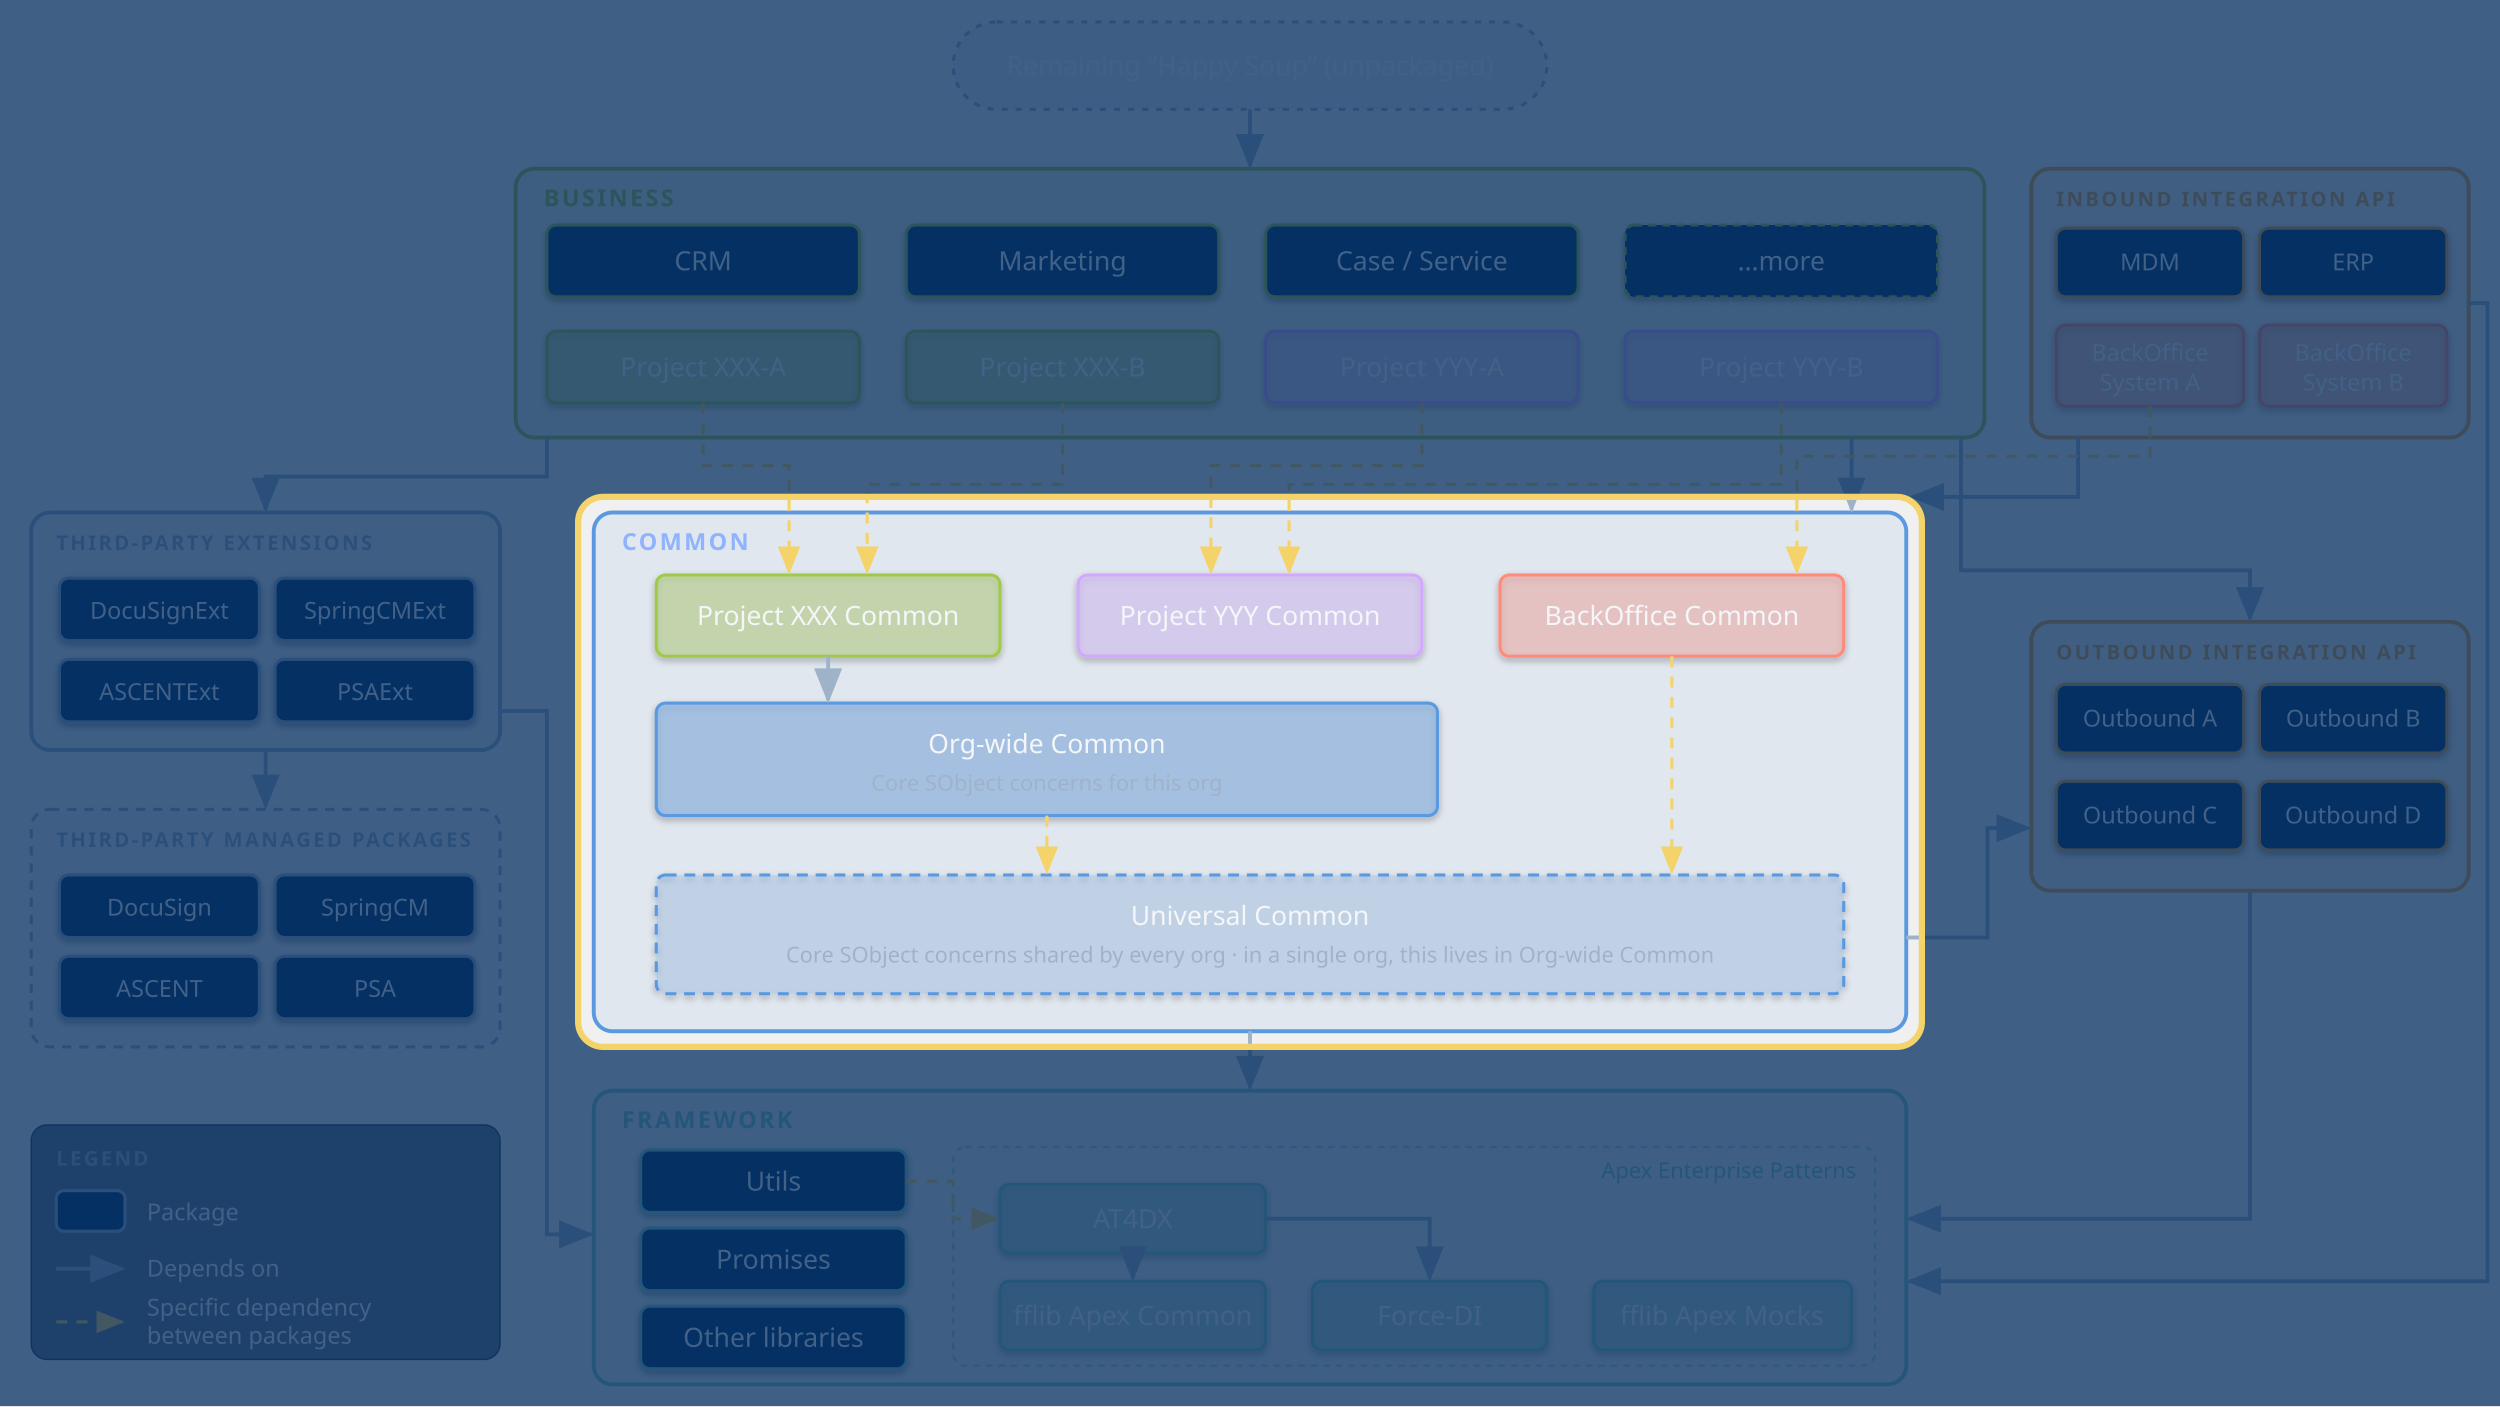
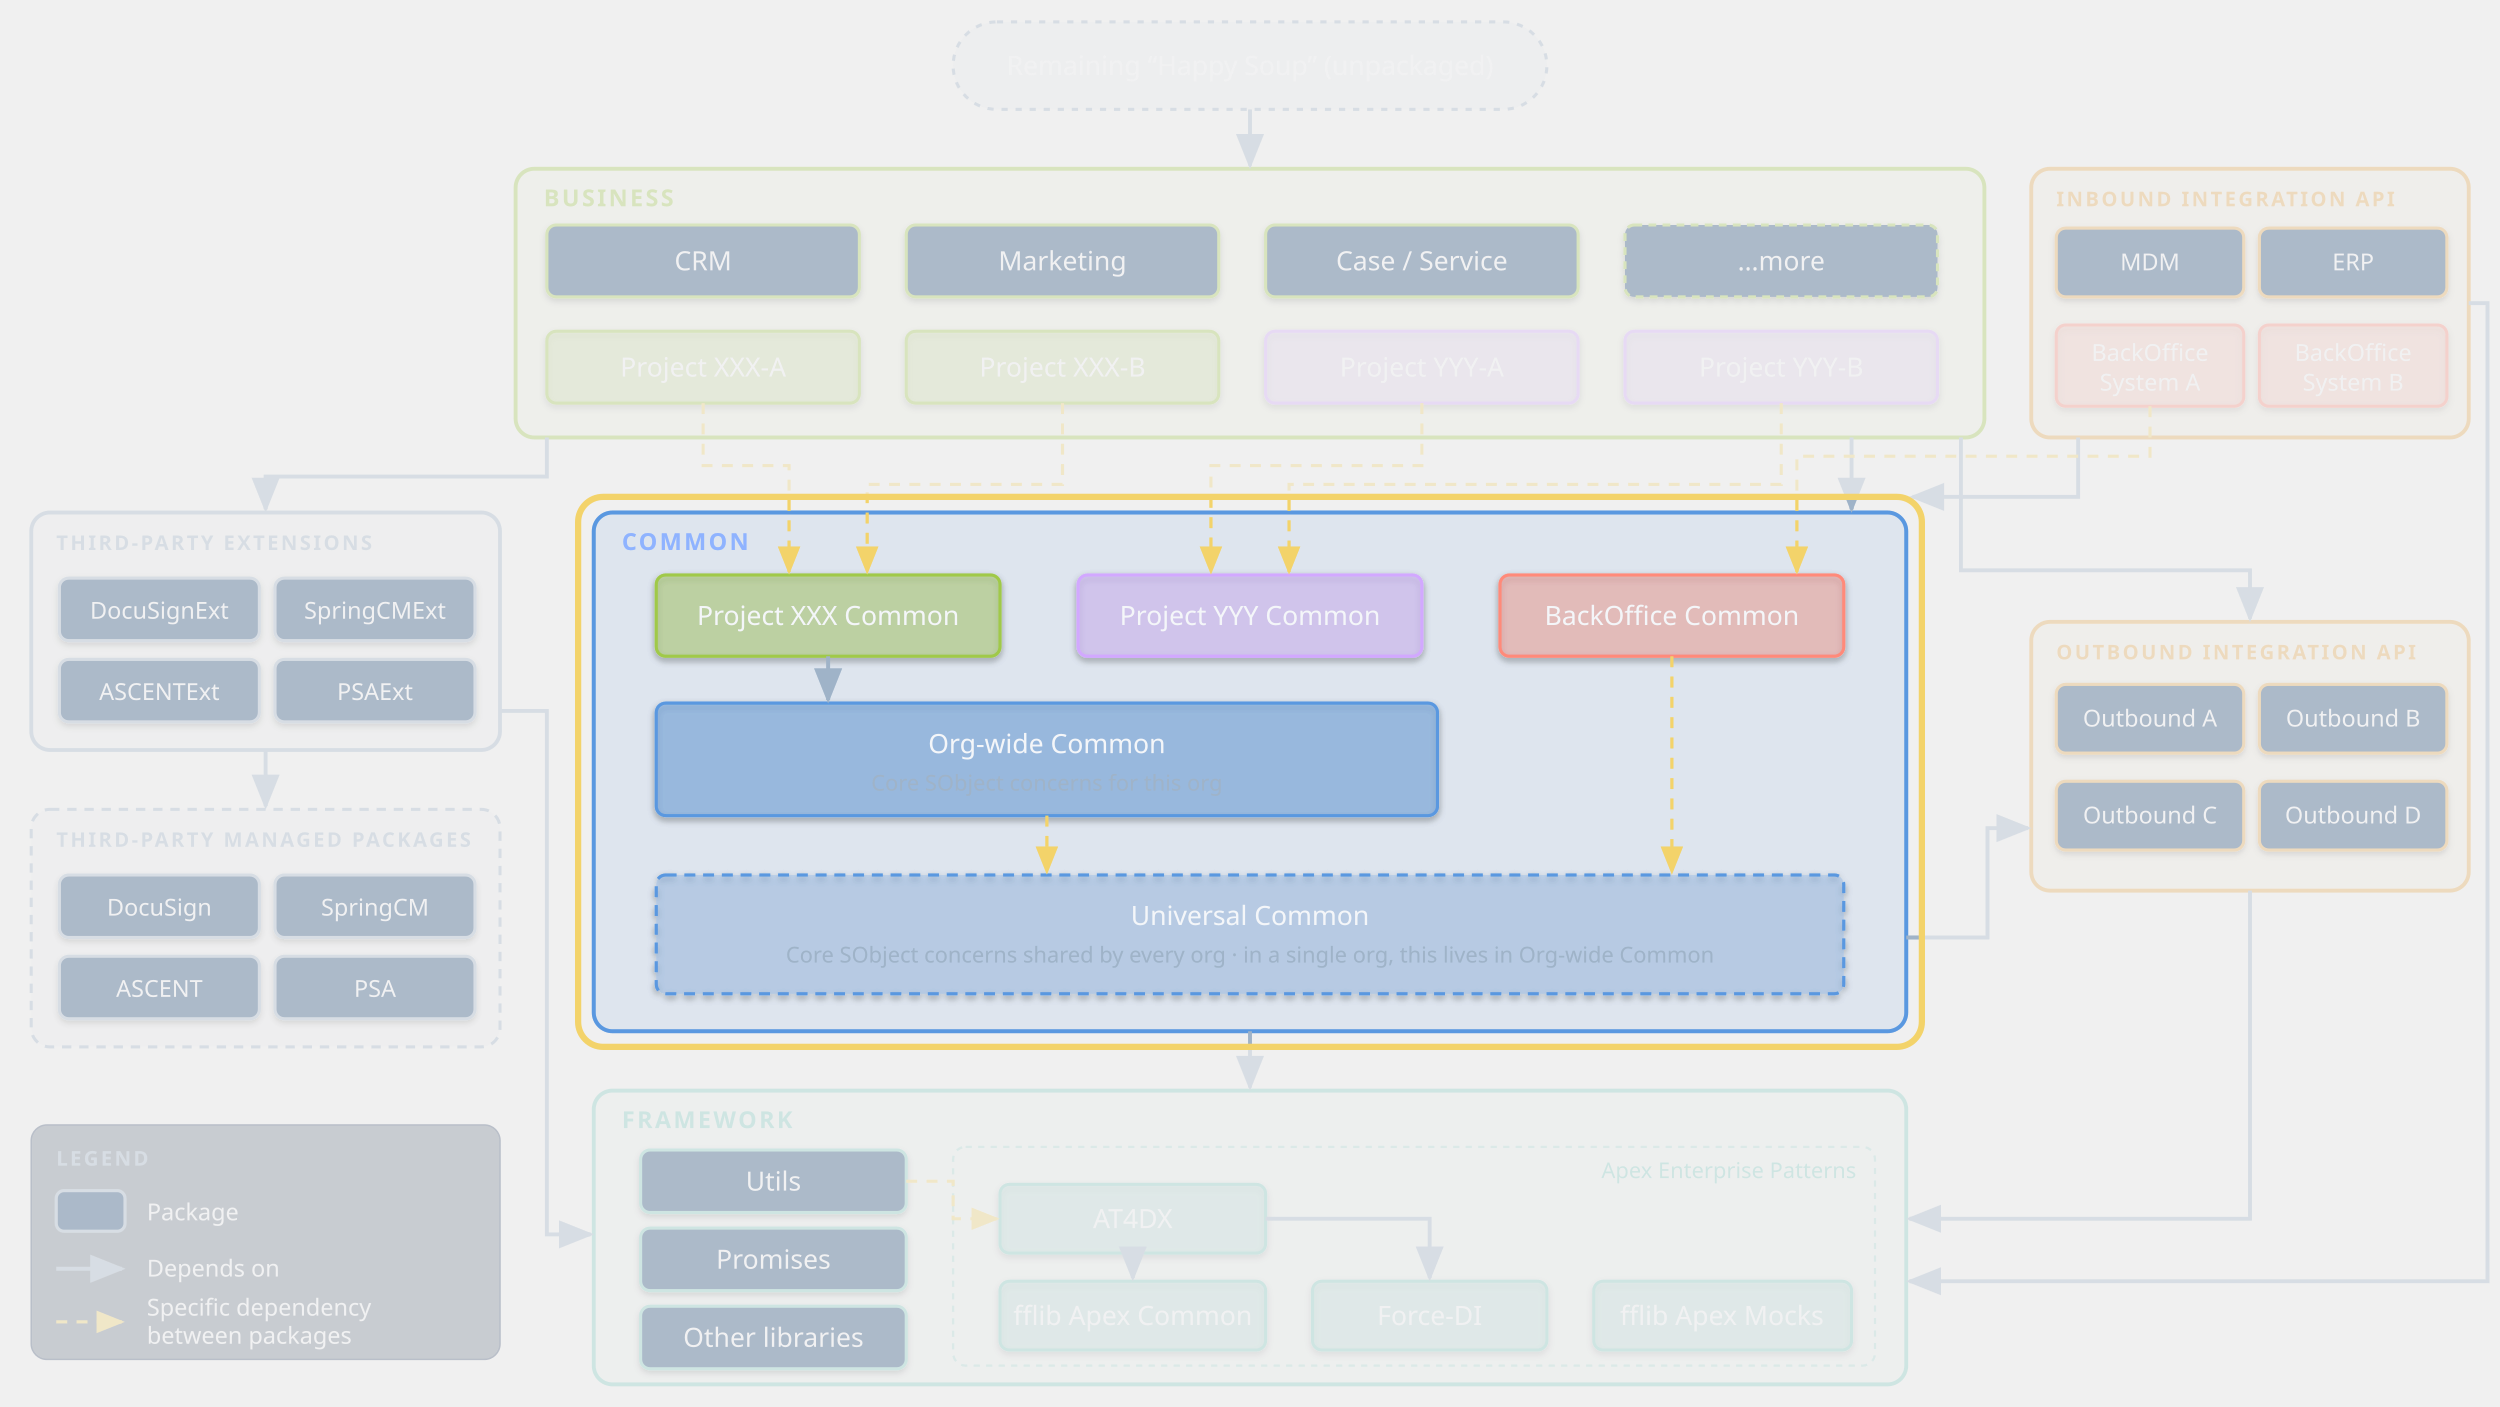
<svg xmlns="http://www.w3.org/2000/svg" width="1600" height="900" viewBox="0 0 1600 900" role="img" aria-labelledby="pdm-title">
  <defs>
    <marker id="pdm-arrow" viewBox="0 0 10 8" refX="9" refY="4" markerWidth="9" markerHeight="8" orient="auto">
      <path d="M 0,0 L 10,4 L 0,8 z" fill="#9fb3c8" />
    </marker>
    <marker id="pdm-arrow-d" viewBox="0 0 10 8" refX="9" refY="4" markerWidth="9" markerHeight="8" orient="auto">
      <path d="M 0,0 L 10,4 L 0,8 z" fill="#f3d36a" />
    </marker>
    <filter id="pdm-shadow" x="-5%" y="-5%" width="110%" height="120%">
      <feDropShadow dx="0" dy="2" stdDeviation="2" flood-color="#000" flood-opacity="0.35" />
    </filter>
  </defs>
  <style>
    .t { font-family: 'Segoe UI', system-ui, sans-serif; fill: #f4f6f9; }
    .box { font-size: 17px; font-weight: 500; }
    .small { font-size: 14px; fill: #9fb3c8; }
    .band { font-size: 15px; font-weight: 700; letter-spacing: 1.5px; }
    .solid { fill: none; stroke: #9fb3c8; stroke-width: 2.5; marker-end: url(#pdm-arrow); }
    .dash { fill: none; stroke: #f3d36a; stroke-width: 2; stroke-dasharray: 7 6; marker-end: url(#pdm-arrow-d); }
  </style>
-   <rect x="610" y="14" width="380" height="56" rx="28" fill="rgba(159,179,200,0.10)" stroke="#9fb3c8" stroke-width="2" stroke-dasharray="4 5" />
-   <text class="t box" x="800" y="48" text-anchor="middle">Remaining “Happy Soup” (unpackaged)</text>
-   <rect x="330" y="108" width="940" height="172" rx="12" fill="rgba(160,201,74,0.08)" stroke="#A0C94A" stroke-width="2.5" />
-   <text class="t band" x="348" y="132" fill="#A0C94A" style="fill:#A0C94A">BUSINESS</text>
-   <g filter="url(#pdm-shadow)" stroke-width="2">
-     <rect x="350" y="144" width="200" height="46" rx="6" fill="#0b3a70" stroke="#A0C94A" />
-     <rect x="580" y="144" width="200" height="46" rx="6" fill="#0b3a70" stroke="#A0C94A" />
-     <rect x="810" y="144" width="200" height="46" rx="6" fill="#0b3a70" stroke="#A0C94A" />
-     <rect x="1040" y="144" width="200" height="46" rx="6" fill="#0b3a70" stroke="#A0C94A" stroke-dasharray="5 4" />
-     <rect x="350" y="212" width="200" height="46" rx="6" fill="rgba(160,201,74,0.30)" stroke="#A0C94A" />
-     <rect x="580" y="212" width="200" height="46" rx="6" fill="rgba(160,201,74,0.30)" stroke="#A0C94A" />
-     <rect x="810" y="212" width="200" height="46" rx="6" fill="rgba(210,168,255,0.30)" stroke="#d2a8ff" />
-     <rect x="1040" y="212" width="200" height="46" rx="6" fill="rgba(210,168,255,0.30)" stroke="#d2a8ff" />
+   <defs>
+     <clipPath id="pdm-hl">
+       <rect x="370" y="318" width="860" height="352" rx="16" />
+     </clipPath>
+   </defs>
+   <g opacity="0.3">
+     <rect x="610" y="14" width="380" height="56" rx="28" fill="rgba(159,179,200,0.10)" stroke="#9fb3c8" stroke-width="2" stroke-dasharray="4 5" />
+     <text class="t box" x="800" y="48" text-anchor="middle">Remaining “Happy Soup” (unpackaged)</text>
+     <rect x="330" y="108" width="940" height="172" rx="12" fill="rgba(160,201,74,0.08)" stroke="#A0C94A" stroke-width="2.5" />
+     <text class="t band" x="348" y="132" fill="#A0C94A" style="fill:#A0C94A">BUSINESS</text>
+     <g filter="url(#pdm-shadow)" stroke-width="2">
+       <rect x="350" y="144" width="200" height="46" rx="6" fill="#0b3a70" stroke="#A0C94A" />
+       <rect x="580" y="144" width="200" height="46" rx="6" fill="#0b3a70" stroke="#A0C94A" />
+       <rect x="810" y="144" width="200" height="46" rx="6" fill="#0b3a70" stroke="#A0C94A" />
+       <rect x="1040" y="144" width="200" height="46" rx="6" fill="#0b3a70" stroke="#A0C94A" stroke-dasharray="5 4" />
+       <rect x="350" y="212" width="200" height="46" rx="6" fill="rgba(160,201,74,0.30)" stroke="#A0C94A" />
+       <rect x="580" y="212" width="200" height="46" rx="6" fill="rgba(160,201,74,0.30)" stroke="#A0C94A" />
+       <rect x="810" y="212" width="200" height="46" rx="6" fill="rgba(210,168,255,0.30)" stroke="#d2a8ff" />
+       <rect x="1040" y="212" width="200" height="46" rx="6" fill="rgba(210,168,255,0.30)" stroke="#d2a8ff" />
+     </g>
+     <text class="t box" x="450" y="173" text-anchor="middle">CRM</text>
+     <text class="t box" x="680" y="173" text-anchor="middle">Marketing</text>
+     <text class="t box" x="910" y="173" text-anchor="middle">Case / Service</text>
+     <text class="t box" x="1140" y="173" text-anchor="middle">…more</text>
+     <text class="t box" x="450" y="241" text-anchor="middle">Project XXX-A</text>
+     <text class="t box" x="680" y="241" text-anchor="middle">Project XXX-B</text>
+     <text class="t box" x="910" y="241" text-anchor="middle">Project YYY-A</text>
+     <text class="t box" x="1140" y="241" text-anchor="middle">Project YYY-B</text>
+     <rect x="380" y="328" width="840" height="332" rx="12" fill="rgba(90,152,224,0.10)" stroke="#5A98E0" stroke-width="2.5" />
+     <text class="t band" x="398" y="352" style="fill:#8fb3ff">COMMON</text>
+     <g filter="url(#pdm-shadow)" stroke-width="2">
+       <rect x="420" y="368" width="220" height="52" rx="6" fill="rgba(160,201,74,0.30)" stroke="#A0C94A" />
+       <rect x="690" y="368" width="220" height="52" rx="6" fill="rgba(210,168,255,0.30)" stroke="#d2a8ff" />
+       <rect x="960" y="368" width="220" height="52" rx="6" fill="rgba(255,138,122,0.28)" stroke="#ff8a7a" />
+       <rect x="420" y="450" width="500" height="72" rx="6" fill="rgba(90,152,224,0.35)" stroke="#5A98E0" />
+       <rect x="420" y="560" width="760" height="76" rx="6" fill="rgba(90,152,224,0.18)" stroke="#5A98E0" stroke-dasharray="7 5" />
+     </g>
+     <text class="t box" x="530" y="400" text-anchor="middle">Project XXX Common</text>
+     <text class="t box" x="800" y="400" text-anchor="middle">Project YYY Common</text>
+     <text class="t box" x="1070" y="400" text-anchor="middle">BackOffice Common</text>
+     <text class="t box" x="670" y="482" text-anchor="middle">Org-wide Common</text>
+     <text class="t small" x="670" y="506" text-anchor="middle">Core SObject concerns for this org</text>
+     <text class="t box" x="800" y="592" text-anchor="middle">Universal Common</text>
+     <text class="t small" x="800" y="616" text-anchor="middle">Core SObject concerns shared by every org · in a single org, this lives in Org-wide Common</text>
+     <rect x="380" y="698" width="840" height="188" rx="12" fill="rgba(129,204,194,0.08)" stroke="#81ccc2" stroke-width="2.5" />
+     <text class="t band" x="398" y="722" style="fill:#81ccc2">FRAMEWORK</text>
+     <rect x="610" y="734" width="590" height="140" rx="8" fill="none" stroke="#81ccc2" stroke-opacity="0.6" stroke-width="1.5" stroke-dasharray="4 4" />
+     <text class="t small" x="1188" y="754" text-anchor="end" style="fill:#81ccc2">Apex Enterprise Patterns</text>
+     <g filter="url(#pdm-shadow)" stroke-width="2">
+       <rect x="410" y="736" width="170" height="40" rx="6" fill="#0b3a70" stroke="#81ccc2" />
+       <rect x="410" y="786" width="170" height="40" rx="6" fill="#0b3a70" stroke="#81ccc2" />
+       <rect x="410" y="836" width="170" height="40" rx="6" fill="#0b3a70" stroke="#81ccc2" />
+       <rect x="640" y="758" width="170" height="44" rx="6" fill="rgba(129,204,194,0.35)" stroke="#81ccc2" />
+       <rect x="640" y="820" width="170" height="44" rx="6" fill="rgba(129,204,194,0.35)" stroke="#81ccc2" />
+       <rect x="840" y="820" width="150" height="44" rx="6" fill="rgba(129,204,194,0.35)" stroke="#81ccc2" />
+       <rect x="1020" y="820" width="165" height="44" rx="6" fill="rgba(129,204,194,0.35)" stroke="#81ccc2" />
+     </g>
+     <text class="t box" x="495" y="762" text-anchor="middle">Utils</text>
+     <text class="t box" x="495" y="812" text-anchor="middle">Promises</text>
+     <text class="t box" x="495" y="862" text-anchor="middle">Other libraries</text>
+     <text class="t box" x="725" y="786" text-anchor="middle">AT4DX</text>
+     <text class="t box" x="725" y="848" text-anchor="middle">fflib Apex Common</text>
+     <text class="t box" x="915" y="848" text-anchor="middle">Force-DI</text>
+     <text class="t box" x="1102" y="848" text-anchor="middle">fflib Apex Mocks</text>
+     <rect x="20" y="328" width="300" height="152" rx="12" fill="rgba(159,179,200,0.08)" stroke="#9fb3c8" stroke-width="2.5" />
+     <text class="t band" x="36" y="352" style="fill:#9fb3c8;font-size:13px">THIRD-PARTY EXTENSIONS</text>
+     <rect x="20" y="518" width="300" height="152" rx="12" fill="rgba(159,179,200,0.05)" stroke="#9fb3c8" stroke-width="2" stroke-dasharray="6 5" />
+     <text class="t band" x="36" y="542" style="fill:#9fb3c8;font-size:13px">THIRD-PARTY MANAGED PACKAGES</text>
+     <g filter="url(#pdm-shadow)" stroke-width="2" fill="#0b3a70" stroke="#9fb3c8">
+       <rect x="38" y="370" width="128" height="40" rx="6" />
+       <rect x="176" y="370" width="128" height="40" rx="6" />
+       <rect x="38" y="422" width="128" height="40" rx="6" />
+       <rect x="176" y="422" width="128" height="40" rx="6" />
+       <rect x="38" y="560" width="128" height="40" rx="6" />
+       <rect x="176" y="560" width="128" height="40" rx="6" />
+       <rect x="38" y="612" width="128" height="40" rx="6" />
+       <rect x="176" y="612" width="128" height="40" rx="6" />
+     </g>
+     <g class="t" style="font-size:15px" text-anchor="middle">
+       <text x="102" y="396">DocuSignExt</text>
+       <text x="240" y="396">SpringCMExt</text>
+       <text x="102" y="448">ASCENTExt</text>
+       <text x="240" y="448">PSAExt</text>
+       <text x="102" y="586">DocuSign</text>
+       <text x="240" y="586">SpringCM</text>
+       <text x="102" y="638">ASCENT</text>
+       <text x="240" y="638">PSA</text>
+     </g>
+     <rect x="1300" y="108" width="280" height="172" rx="12" fill="rgba(232,168,74,0.08)" stroke="#E8A84A" stroke-width="2.5" />
+     <text class="t band" x="1316" y="132" style="fill:#E8A84A;font-size:13px">INBOUND INTEGRATION API</text>
+     <rect x="1300" y="398" width="280" height="172" rx="12" fill="rgba(232,168,74,0.08)" stroke="#E8A84A" stroke-width="2.5" />
+     <text class="t band" x="1316" y="422" style="fill:#E8A84A;font-size:13px">OUTBOUND INTEGRATION API</text>
+     <g filter="url(#pdm-shadow)" stroke-width="2">
+       <rect x="1316" y="146" width="120" height="44" rx="6" fill="#0b3a70" stroke="#E8A84A" />
+       <rect x="1446" y="146" width="120" height="44" rx="6" fill="#0b3a70" stroke="#E8A84A" />
+       <rect x="1316" y="208" width="120" height="52" rx="6" fill="rgba(255,138,122,0.28)" stroke="#ff8a7a" />
+       <rect x="1446" y="208" width="120" height="52" rx="6" fill="rgba(255,138,122,0.28)" stroke="#ff8a7a" />
+       <rect x="1316" y="438" width="120" height="44" rx="6" fill="#0b3a70" stroke="#E8A84A" />
+       <rect x="1446" y="438" width="120" height="44" rx="6" fill="#0b3a70" stroke="#E8A84A" />
+       <rect x="1316" y="500" width="120" height="44" rx="6" fill="#0b3a70" stroke="#E8A84A" />
+       <rect x="1446" y="500" width="120" height="44" rx="6" fill="#0b3a70" stroke="#E8A84A" />
+     </g>
+     <g class="t" style="font-size:15px" text-anchor="middle">
+       <text x="1376" y="173">MDM</text>
+       <text x="1506" y="173">ERP</text>
+       <text x="1376" y="231">BackOffice</text>
+       <text x="1376" y="250">System A</text>
+       <text x="1506" y="231">BackOffice</text>
+       <text x="1506" y="250">System B</text>
+       <text x="1376" y="465">Outbound A</text>
+       <text x="1506" y="465">Outbound B</text>
+       <text x="1376" y="527">Outbound C</text>
+       <text x="1506" y="527">Outbound D</text>
+     </g>
+     <path class="solid" d="M800 70 V106" />
+     <path class="solid" d="M1185 280 V326" />
+     <path class="solid" d="M350 280 V305 H170 V326" />
+     <path class="solid" d="M1255 280 V365 H1440 V396" />
+     <path class="solid" d="M1330 280 V318 H1224" />
+     <path class="solid" d="M1580 194 H1592 V820 H1222" />
+     <path class="solid" d="M1440 570 V780 H1222" />
+     <path class="solid" d="M1220 600 H1272 V530 H1298" />
+     <path class="solid" d="M800 660 V696" />
+     <path class="solid" d="M170 480 V516" />
+     <path class="solid" d="M320 455 H350 V790 H378" />
+     <path class="dash" d="M450 258 V298 H505 V366" />
+     <path class="dash" d="M680 258 V310 H555 V366" />
+     <path class="dash" d="M910 258 V298 H775 V366" />
+     <path class="dash" d="M1140 258 V310 H825 V366" />
+     <path class="solid" d="M530 420 V448" />
+     <path class="dash" d="M670 522 V558" />
+     <path class="dash" d="M1070 420 V558" />
+     <path class="dash" d="M1376 260 V292 H1150 V366" />
+     <path class="dash" d="M580 756 H610 V780 H638" />
+     <path class="solid" d="M725 802 V818" />
+     <path class="solid" d="M810 780 H915 V818" />
+     <g transform="translate(20,720)">
+       <rect width="300" height="150" rx="10" fill="rgba(2,26,56,0.55)" stroke="#3a4d6e" />
+       <text class="t band" x="16" y="26" style="fill:#9fb3c8;font-size:13px">LEGEND</text>
+       <rect x="16" y="42" width="44" height="26" rx="5" fill="#0b3a70" stroke="#9fb3c8" stroke-width="2" />
+       <text class="t" x="74" y="61" style="font-size:15px">Package</text>
+       <path class="solid" d="M16 92 H58" />
+       <text class="t" x="74" y="97" style="font-size:15px">Depends on</text>
+       <path class="dash" d="M16 126 H58" />
+       <text class="t" x="74" y="122" style="font-size:15px">Specific dependency</text>
+       <text class="t" x="74" y="140" style="font-size:15px">between packages</text>
+     </g>
  </g>
-   <text class="t box" x="450" y="173" text-anchor="middle">CRM</text>
-   <text class="t box" x="680" y="173" text-anchor="middle">Marketing</text>
-   <text class="t box" x="910" y="173" text-anchor="middle">Case / Service</text>
-   <text class="t box" x="1140" y="173" text-anchor="middle">…more</text>
-   <text class="t box" x="450" y="241" text-anchor="middle">Project XXX-A</text>
-   <text class="t box" x="680" y="241" text-anchor="middle">Project XXX-B</text>
-   <text class="t box" x="910" y="241" text-anchor="middle">Project YYY-A</text>
-   <text class="t box" x="1140" y="241" text-anchor="middle">Project YYY-B</text>
-   <rect x="380" y="328" width="840" height="332" rx="12" fill="rgba(90,152,224,0.10)" stroke="#5A98E0" stroke-width="2.5" />
-   <text class="t band" x="398" y="352" style="fill:#8fb3ff">COMMON</text>
-   <g filter="url(#pdm-shadow)" stroke-width="2">
-     <rect x="420" y="368" width="220" height="52" rx="6" fill="rgba(160,201,74,0.30)" stroke="#A0C94A" />
-     <rect x="690" y="368" width="220" height="52" rx="6" fill="rgba(210,168,255,0.30)" stroke="#d2a8ff" />
-     <rect x="960" y="368" width="220" height="52" rx="6" fill="rgba(255,138,122,0.28)" stroke="#ff8a7a" />
-     <rect x="420" y="450" width="500" height="72" rx="6" fill="rgba(90,152,224,0.35)" stroke="#5A98E0" />
-     <rect x="420" y="560" width="760" height="76" rx="6" fill="rgba(90,152,224,0.18)" stroke="#5A98E0" stroke-dasharray="7 5" />
+   <g clip-path="url(#pdm-hl)">
+     <rect x="610" y="14" width="380" height="56" rx="28" fill="rgba(159,179,200,0.10)" stroke="#9fb3c8" stroke-width="2" stroke-dasharray="4 5" />
+     <text class="t box" x="800" y="48" text-anchor="middle">Remaining “Happy Soup” (unpackaged)</text>
+     <rect x="330" y="108" width="940" height="172" rx="12" fill="rgba(160,201,74,0.08)" stroke="#A0C94A" stroke-width="2.5" />
+     <text class="t band" x="348" y="132" fill="#A0C94A" style="fill:#A0C94A">BUSINESS</text>
+     <g filter="url(#pdm-shadow)" stroke-width="2">
+       <rect x="350" y="144" width="200" height="46" rx="6" fill="#0b3a70" stroke="#A0C94A" />
+       <rect x="580" y="144" width="200" height="46" rx="6" fill="#0b3a70" stroke="#A0C94A" />
+       <rect x="810" y="144" width="200" height="46" rx="6" fill="#0b3a70" stroke="#A0C94A" />
+       <rect x="1040" y="144" width="200" height="46" rx="6" fill="#0b3a70" stroke="#A0C94A" stroke-dasharray="5 4" />
+       <rect x="350" y="212" width="200" height="46" rx="6" fill="rgba(160,201,74,0.30)" stroke="#A0C94A" />
+       <rect x="580" y="212" width="200" height="46" rx="6" fill="rgba(160,201,74,0.30)" stroke="#A0C94A" />
+       <rect x="810" y="212" width="200" height="46" rx="6" fill="rgba(210,168,255,0.30)" stroke="#d2a8ff" />
+       <rect x="1040" y="212" width="200" height="46" rx="6" fill="rgba(210,168,255,0.30)" stroke="#d2a8ff" />
+     </g>
+     <text class="t box" x="450" y="173" text-anchor="middle">CRM</text>
+     <text class="t box" x="680" y="173" text-anchor="middle">Marketing</text>
+     <text class="t box" x="910" y="173" text-anchor="middle">Case / Service</text>
+     <text class="t box" x="1140" y="173" text-anchor="middle">…more</text>
+     <text class="t box" x="450" y="241" text-anchor="middle">Project XXX-A</text>
+     <text class="t box" x="680" y="241" text-anchor="middle">Project XXX-B</text>
+     <text class="t box" x="910" y="241" text-anchor="middle">Project YYY-A</text>
+     <text class="t box" x="1140" y="241" text-anchor="middle">Project YYY-B</text>
+     <rect x="380" y="328" width="840" height="332" rx="12" fill="rgba(90,152,224,0.10)" stroke="#5A98E0" stroke-width="2.5" />
+     <text class="t band" x="398" y="352" style="fill:#8fb3ff">COMMON</text>
+     <g filter="url(#pdm-shadow)" stroke-width="2">
+       <rect x="420" y="368" width="220" height="52" rx="6" fill="rgba(160,201,74,0.30)" stroke="#A0C94A" />
+       <rect x="690" y="368" width="220" height="52" rx="6" fill="rgba(210,168,255,0.30)" stroke="#d2a8ff" />
+       <rect x="960" y="368" width="220" height="52" rx="6" fill="rgba(255,138,122,0.28)" stroke="#ff8a7a" />
+       <rect x="420" y="450" width="500" height="72" rx="6" fill="rgba(90,152,224,0.35)" stroke="#5A98E0" />
+       <rect x="420" y="560" width="760" height="76" rx="6" fill="rgba(90,152,224,0.18)" stroke="#5A98E0" stroke-dasharray="7 5" />
+     </g>
+     <text class="t box" x="530" y="400" text-anchor="middle">Project XXX Common</text>
+     <text class="t box" x="800" y="400" text-anchor="middle">Project YYY Common</text>
+     <text class="t box" x="1070" y="400" text-anchor="middle">BackOffice Common</text>
+     <text class="t box" x="670" y="482" text-anchor="middle">Org-wide Common</text>
+     <text class="t small" x="670" y="506" text-anchor="middle">Core SObject concerns for this org</text>
+     <text class="t box" x="800" y="592" text-anchor="middle">Universal Common</text>
+     <text class="t small" x="800" y="616" text-anchor="middle">Core SObject concerns shared by every org · in a single org, this lives in Org-wide Common</text>
+     <rect x="380" y="698" width="840" height="188" rx="12" fill="rgba(129,204,194,0.08)" stroke="#81ccc2" stroke-width="2.5" />
+     <text class="t band" x="398" y="722" style="fill:#81ccc2">FRAMEWORK</text>
+     <rect x="610" y="734" width="590" height="140" rx="8" fill="none" stroke="#81ccc2" stroke-opacity="0.6" stroke-width="1.5" stroke-dasharray="4 4" />
+     <text class="t small" x="1188" y="754" text-anchor="end" style="fill:#81ccc2">Apex Enterprise Patterns</text>
+     <g filter="url(#pdm-shadow)" stroke-width="2">
+       <rect x="410" y="736" width="170" height="40" rx="6" fill="#0b3a70" stroke="#81ccc2" />
+       <rect x="410" y="786" width="170" height="40" rx="6" fill="#0b3a70" stroke="#81ccc2" />
+       <rect x="410" y="836" width="170" height="40" rx="6" fill="#0b3a70" stroke="#81ccc2" />
+       <rect x="640" y="758" width="170" height="44" rx="6" fill="rgba(129,204,194,0.35)" stroke="#81ccc2" />
+       <rect x="640" y="820" width="170" height="44" rx="6" fill="rgba(129,204,194,0.35)" stroke="#81ccc2" />
+       <rect x="840" y="820" width="150" height="44" rx="6" fill="rgba(129,204,194,0.35)" stroke="#81ccc2" />
+       <rect x="1020" y="820" width="165" height="44" rx="6" fill="rgba(129,204,194,0.35)" stroke="#81ccc2" />
+     </g>
+     <text class="t box" x="495" y="762" text-anchor="middle">Utils</text>
+     <text class="t box" x="495" y="812" text-anchor="middle">Promises</text>
+     <text class="t box" x="495" y="862" text-anchor="middle">Other libraries</text>
+     <text class="t box" x="725" y="786" text-anchor="middle">AT4DX</text>
+     <text class="t box" x="725" y="848" text-anchor="middle">fflib Apex Common</text>
+     <text class="t box" x="915" y="848" text-anchor="middle">Force-DI</text>
+     <text class="t box" x="1102" y="848" text-anchor="middle">fflib Apex Mocks</text>
+     <rect x="20" y="328" width="300" height="152" rx="12" fill="rgba(159,179,200,0.08)" stroke="#9fb3c8" stroke-width="2.5" />
+     <text class="t band" x="36" y="352" style="fill:#9fb3c8;font-size:13px">THIRD-PARTY EXTENSIONS</text>
+     <rect x="20" y="518" width="300" height="152" rx="12" fill="rgba(159,179,200,0.05)" stroke="#9fb3c8" stroke-width="2" stroke-dasharray="6 5" />
+     <text class="t band" x="36" y="542" style="fill:#9fb3c8;font-size:13px">THIRD-PARTY MANAGED PACKAGES</text>
+     <g filter="url(#pdm-shadow)" stroke-width="2" fill="#0b3a70" stroke="#9fb3c8">
+       <rect x="38" y="370" width="128" height="40" rx="6" />
+       <rect x="176" y="370" width="128" height="40" rx="6" />
+       <rect x="38" y="422" width="128" height="40" rx="6" />
+       <rect x="176" y="422" width="128" height="40" rx="6" />
+       <rect x="38" y="560" width="128" height="40" rx="6" />
+       <rect x="176" y="560" width="128" height="40" rx="6" />
+       <rect x="38" y="612" width="128" height="40" rx="6" />
+       <rect x="176" y="612" width="128" height="40" rx="6" />
+     </g>
+     <g class="t" style="font-size:15px" text-anchor="middle">
+       <text x="102" y="396">DocuSignExt</text>
+       <text x="240" y="396">SpringCMExt</text>
+       <text x="102" y="448">ASCENTExt</text>
+       <text x="240" y="448">PSAExt</text>
+       <text x="102" y="586">DocuSign</text>
+       <text x="240" y="586">SpringCM</text>
+       <text x="102" y="638">ASCENT</text>
+       <text x="240" y="638">PSA</text>
+     </g>
+     <rect x="1300" y="108" width="280" height="172" rx="12" fill="rgba(232,168,74,0.08)" stroke="#E8A84A" stroke-width="2.5" />
+     <text class="t band" x="1316" y="132" style="fill:#E8A84A;font-size:13px">INBOUND INTEGRATION API</text>
+     <rect x="1300" y="398" width="280" height="172" rx="12" fill="rgba(232,168,74,0.08)" stroke="#E8A84A" stroke-width="2.5" />
+     <text class="t band" x="1316" y="422" style="fill:#E8A84A;font-size:13px">OUTBOUND INTEGRATION API</text>
+     <g filter="url(#pdm-shadow)" stroke-width="2">
+       <rect x="1316" y="146" width="120" height="44" rx="6" fill="#0b3a70" stroke="#E8A84A" />
+       <rect x="1446" y="146" width="120" height="44" rx="6" fill="#0b3a70" stroke="#E8A84A" />
+       <rect x="1316" y="208" width="120" height="52" rx="6" fill="rgba(255,138,122,0.28)" stroke="#ff8a7a" />
+       <rect x="1446" y="208" width="120" height="52" rx="6" fill="rgba(255,138,122,0.28)" stroke="#ff8a7a" />
+       <rect x="1316" y="438" width="120" height="44" rx="6" fill="#0b3a70" stroke="#E8A84A" />
+       <rect x="1446" y="438" width="120" height="44" rx="6" fill="#0b3a70" stroke="#E8A84A" />
+       <rect x="1316" y="500" width="120" height="44" rx="6" fill="#0b3a70" stroke="#E8A84A" />
+       <rect x="1446" y="500" width="120" height="44" rx="6" fill="#0b3a70" stroke="#E8A84A" />
+     </g>
+     <g class="t" style="font-size:15px" text-anchor="middle">
+       <text x="1376" y="173">MDM</text>
+       <text x="1506" y="173">ERP</text>
+       <text x="1376" y="231">BackOffice</text>
+       <text x="1376" y="250">System A</text>
+       <text x="1506" y="231">BackOffice</text>
+       <text x="1506" y="250">System B</text>
+       <text x="1376" y="465">Outbound A</text>
+       <text x="1506" y="465">Outbound B</text>
+       <text x="1376" y="527">Outbound C</text>
+       <text x="1506" y="527">Outbound D</text>
+     </g>
+     <path class="solid" d="M800 70 V106" />
+     <path class="solid" d="M1185 280 V326" />
+     <path class="solid" d="M350 280 V305 H170 V326" />
+     <path class="solid" d="M1255 280 V365 H1440 V396" />
+     <path class="solid" d="M1330 280 V318 H1224" />
+     <path class="solid" d="M1580 194 H1592 V820 H1222" />
+     <path class="solid" d="M1440 570 V780 H1222" />
+     <path class="solid" d="M1220 600 H1272 V530 H1298" />
+     <path class="solid" d="M800 660 V696" />
+     <path class="solid" d="M170 480 V516" />
+     <path class="solid" d="M320 455 H350 V790 H378" />
+     <path class="dash" d="M450 258 V298 H505 V366" />
+     <path class="dash" d="M680 258 V310 H555 V366" />
+     <path class="dash" d="M910 258 V298 H775 V366" />
+     <path class="dash" d="M1140 258 V310 H825 V366" />
+     <path class="solid" d="M530 420 V448" />
+     <path class="dash" d="M670 522 V558" />
+     <path class="dash" d="M1070 420 V558" />
+     <path class="dash" d="M1376 260 V292 H1150 V366" />
+     <path class="dash" d="M580 756 H610 V780 H638" />
+     <path class="solid" d="M725 802 V818" />
+     <path class="solid" d="M810 780 H915 V818" />
+     <g transform="translate(20,720)">
+       <rect width="300" height="150" rx="10" fill="rgba(2,26,56,0.55)" stroke="#3a4d6e" />
+       <text class="t band" x="16" y="26" style="fill:#9fb3c8;font-size:13px">LEGEND</text>
+       <rect x="16" y="42" width="44" height="26" rx="5" fill="#0b3a70" stroke="#9fb3c8" stroke-width="2" />
+       <text class="t" x="74" y="61" style="font-size:15px">Package</text>
+       <path class="solid" d="M16 92 H58" />
+       <text class="t" x="74" y="97" style="font-size:15px">Depends on</text>
+       <path class="dash" d="M16 126 H58" />
+       <text class="t" x="74" y="122" style="font-size:15px">Specific dependency</text>
+       <text class="t" x="74" y="140" style="font-size:15px">between packages</text>
+     </g>
  </g>
-   <text class="t box" x="530" y="400" text-anchor="middle">Project XXX Common</text>
-   <text class="t box" x="800" y="400" text-anchor="middle">Project YYY Common</text>
-   <text class="t box" x="1070" y="400" text-anchor="middle">BackOffice Common</text>
-   <text class="t box" x="670" y="482" text-anchor="middle">Org-wide Common</text>
-   <text class="t small" x="670" y="506" text-anchor="middle">Core SObject concerns for this org</text>
-   <text class="t box" x="800" y="592" text-anchor="middle">Universal Common</text>
-   <text class="t small" x="800" y="616" text-anchor="middle">Core SObject concerns shared by every org · in a single org, this lives in Org-wide Common</text>
-   <rect x="380" y="698" width="840" height="188" rx="12" fill="rgba(129,204,194,0.08)" stroke="#81ccc2" stroke-width="2.5" />
-   <text class="t band" x="398" y="722" style="fill:#81ccc2">FRAMEWORK</text>
-   <rect x="610" y="734" width="590" height="140" rx="8" fill="none" stroke="#81ccc2" stroke-opacity="0.6" stroke-width="1.5" stroke-dasharray="4 4" />
-   <text class="t small" x="1188" y="754" text-anchor="end" style="fill:#81ccc2">Apex Enterprise Patterns</text>
-   <g filter="url(#pdm-shadow)" stroke-width="2">
-     <rect x="410" y="736" width="170" height="40" rx="6" fill="#0b3a70" stroke="#81ccc2" />
-     <rect x="410" y="786" width="170" height="40" rx="6" fill="#0b3a70" stroke="#81ccc2" />
-     <rect x="410" y="836" width="170" height="40" rx="6" fill="#0b3a70" stroke="#81ccc2" />
-     <rect x="640" y="758" width="170" height="44" rx="6" fill="rgba(129,204,194,0.35)" stroke="#81ccc2" />
-     <rect x="640" y="820" width="170" height="44" rx="6" fill="rgba(129,204,194,0.35)" stroke="#81ccc2" />
-     <rect x="840" y="820" width="150" height="44" rx="6" fill="rgba(129,204,194,0.35)" stroke="#81ccc2" />
-     <rect x="1020" y="820" width="165" height="44" rx="6" fill="rgba(129,204,194,0.35)" stroke="#81ccc2" />
-   </g>
-   <text class="t box" x="495" y="762" text-anchor="middle">Utils</text>
-   <text class="t box" x="495" y="812" text-anchor="middle">Promises</text>
-   <text class="t box" x="495" y="862" text-anchor="middle">Other libraries</text>
-   <text class="t box" x="725" y="786" text-anchor="middle">AT4DX</text>
-   <text class="t box" x="725" y="848" text-anchor="middle">fflib Apex Common</text>
-   <text class="t box" x="915" y="848" text-anchor="middle">Force-DI</text>
-   <text class="t box" x="1102" y="848" text-anchor="middle">fflib Apex Mocks</text>
-   <rect x="20" y="328" width="300" height="152" rx="12" fill="rgba(159,179,200,0.08)" stroke="#9fb3c8" stroke-width="2.5" />
-   <text class="t band" x="36" y="352" style="fill:#9fb3c8;font-size:13px">THIRD-PARTY EXTENSIONS</text>
-   <rect x="20" y="518" width="300" height="152" rx="12" fill="rgba(159,179,200,0.05)" stroke="#9fb3c8" stroke-width="2" stroke-dasharray="6 5" />
-   <text class="t band" x="36" y="542" style="fill:#9fb3c8;font-size:13px">THIRD-PARTY MANAGED PACKAGES</text>
-   <g filter="url(#pdm-shadow)" stroke-width="2" fill="#0b3a70" stroke="#9fb3c8">
-     <rect x="38" y="370" width="128" height="40" rx="6" />
-     <rect x="176" y="370" width="128" height="40" rx="6" />
-     <rect x="38" y="422" width="128" height="40" rx="6" />
-     <rect x="176" y="422" width="128" height="40" rx="6" />
-     <rect x="38" y="560" width="128" height="40" rx="6" />
-     <rect x="176" y="560" width="128" height="40" rx="6" />
-     <rect x="38" y="612" width="128" height="40" rx="6" />
-     <rect x="176" y="612" width="128" height="40" rx="6" />
-   </g>
-   <g class="t" style="font-size:15px" text-anchor="middle">
-     <text x="102" y="396">DocuSignExt</text>
-     <text x="240" y="396">SpringCMExt</text>
-     <text x="102" y="448">ASCENTExt</text>
-     <text x="240" y="448">PSAExt</text>
-     <text x="102" y="586">DocuSign</text>
-     <text x="240" y="586">SpringCM</text>
-     <text x="102" y="638">ASCENT</text>
-     <text x="240" y="638">PSA</text>
-   </g>
-   <rect x="1300" y="108" width="280" height="172" rx="12" fill="rgba(232,168,74,0.08)" stroke="#E8A84A" stroke-width="2.5" />
-   <text class="t band" x="1316" y="132" style="fill:#E8A84A;font-size:13px">INBOUND INTEGRATION API</text>
-   <rect x="1300" y="398" width="280" height="172" rx="12" fill="rgba(232,168,74,0.08)" stroke="#E8A84A" stroke-width="2.5" />
-   <text class="t band" x="1316" y="422" style="fill:#E8A84A;font-size:13px">OUTBOUND INTEGRATION API</text>
-   <g filter="url(#pdm-shadow)" stroke-width="2">
-     <rect x="1316" y="146" width="120" height="44" rx="6" fill="#0b3a70" stroke="#E8A84A" />
-     <rect x="1446" y="146" width="120" height="44" rx="6" fill="#0b3a70" stroke="#E8A84A" />
-     <rect x="1316" y="208" width="120" height="52" rx="6" fill="rgba(255,138,122,0.28)" stroke="#ff8a7a" />
-     <rect x="1446" y="208" width="120" height="52" rx="6" fill="rgba(255,138,122,0.28)" stroke="#ff8a7a" />
-     <rect x="1316" y="438" width="120" height="44" rx="6" fill="#0b3a70" stroke="#E8A84A" />
-     <rect x="1446" y="438" width="120" height="44" rx="6" fill="#0b3a70" stroke="#E8A84A" />
-     <rect x="1316" y="500" width="120" height="44" rx="6" fill="#0b3a70" stroke="#E8A84A" />
-     <rect x="1446" y="500" width="120" height="44" rx="6" fill="#0b3a70" stroke="#E8A84A" />
-   </g>
-   <g class="t" style="font-size:15px" text-anchor="middle">
-     <text x="1376" y="173">MDM</text>
-     <text x="1506" y="173">ERP</text>
-     <text x="1376" y="231">BackOffice</text>
-     <text x="1376" y="250">System A</text>
-     <text x="1506" y="231">BackOffice</text>
-     <text x="1506" y="250">System B</text>
-     <text x="1376" y="465">Outbound A</text>
-     <text x="1506" y="465">Outbound B</text>
-     <text x="1376" y="527">Outbound C</text>
-     <text x="1506" y="527">Outbound D</text>
-   </g>
-   <path class="solid" d="M800 70 V106" />
-   <path class="solid" d="M1185 280 V326" />
-   <path class="solid" d="M350 280 V305 H170 V326" />
-   <path class="solid" d="M1255 280 V365 H1440 V396" />
-   <path class="solid" d="M1330 280 V318 H1224" />
-   <path class="solid" d="M1580 194 H1592 V820 H1222" />
-   <path class="solid" d="M1440 570 V780 H1222" />
-   <path class="solid" d="M1220 600 H1272 V530 H1298" />
-   <path class="solid" d="M800 660 V696" />
-   <path class="solid" d="M170 480 V516" />
-   <path class="solid" d="M320 455 H350 V790 H378" />
-   <path class="dash" d="M450 258 V298 H505 V366" />
-   <path class="dash" d="M680 258 V310 H555 V366" />
-   <path class="dash" d="M910 258 V298 H775 V366" />
-   <path class="dash" d="M1140 258 V310 H825 V366" />
-   <path class="solid" d="M530 420 V448" />
-   <path class="dash" d="M670 522 V558" />
-   <path class="dash" d="M1070 420 V558" />
-   <path class="dash" d="M1376 260 V292 H1150 V366" />
-   <path class="dash" d="M580 756 H610 V780 H638" />
-   <path class="solid" d="M725 802 V818" />
-   <path class="solid" d="M810 780 H915 V818" />
-   <g transform="translate(20,720)">
-     <rect width="300" height="150" rx="10" fill="rgba(2,26,56,0.55)" stroke="#3a4d6e" />
-     <text class="t band" x="16" y="26" style="fill:#9fb3c8;font-size:13px">LEGEND</text>
-     <rect x="16" y="42" width="44" height="26" rx="5" fill="#0b3a70" stroke="#9fb3c8" stroke-width="2" />
-     <text class="t" x="74" y="61" style="font-size:15px">Package</text>
-     <path class="solid" d="M16 92 H58" />
-     <text class="t" x="74" y="97" style="font-size:15px">Depends on</text>
-     <path class="dash" d="M16 126 H58" />
-     <text class="t" x="74" y="122" style="font-size:15px">Specific dependency</text>
-     <text class="t" x="74" y="140" style="font-size:15px">between packages</text>
-   </g>
-   <mask id="pdm-hl">
-     <rect width="1600" height="900" fill="#fff" />
-     <rect x="370" y="318" width="860" height="352" rx="16" fill="#000" />
-   </mask>
-   <rect width="1600" height="900" fill="#032d60" fill-opacity="0.74" mask="url(#pdm-hl)" />
  <rect x="370" y="318" width="860" height="352" rx="16" fill="none" stroke="#f3d36a" stroke-width="4" />
</svg>
